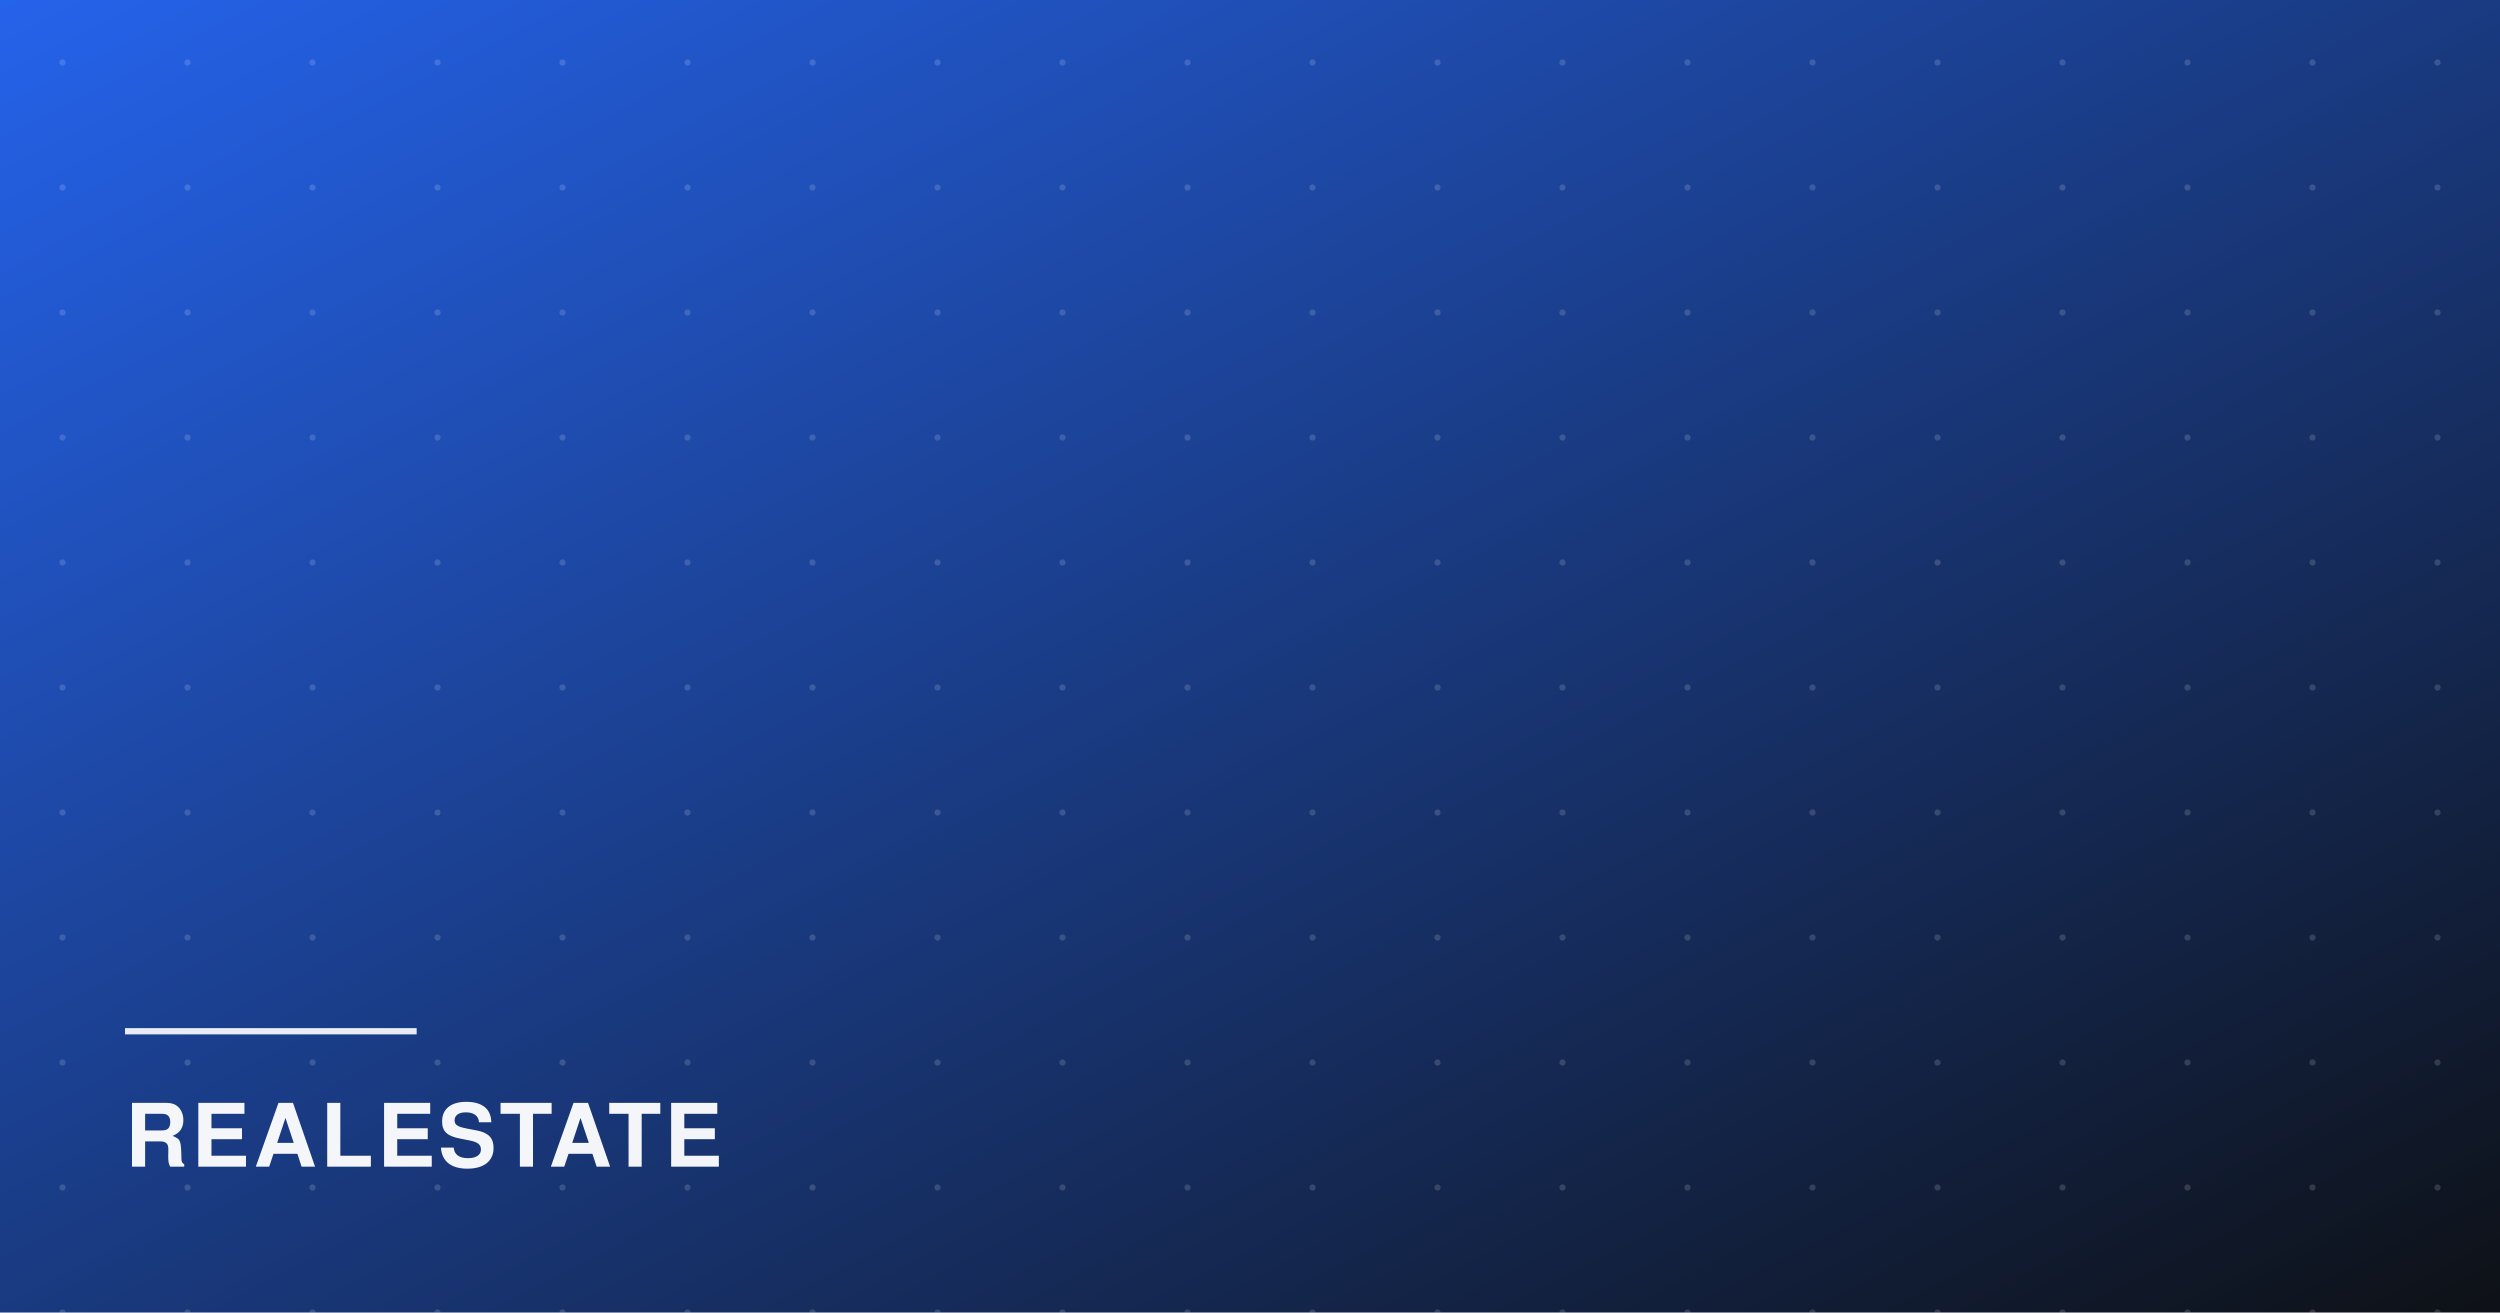
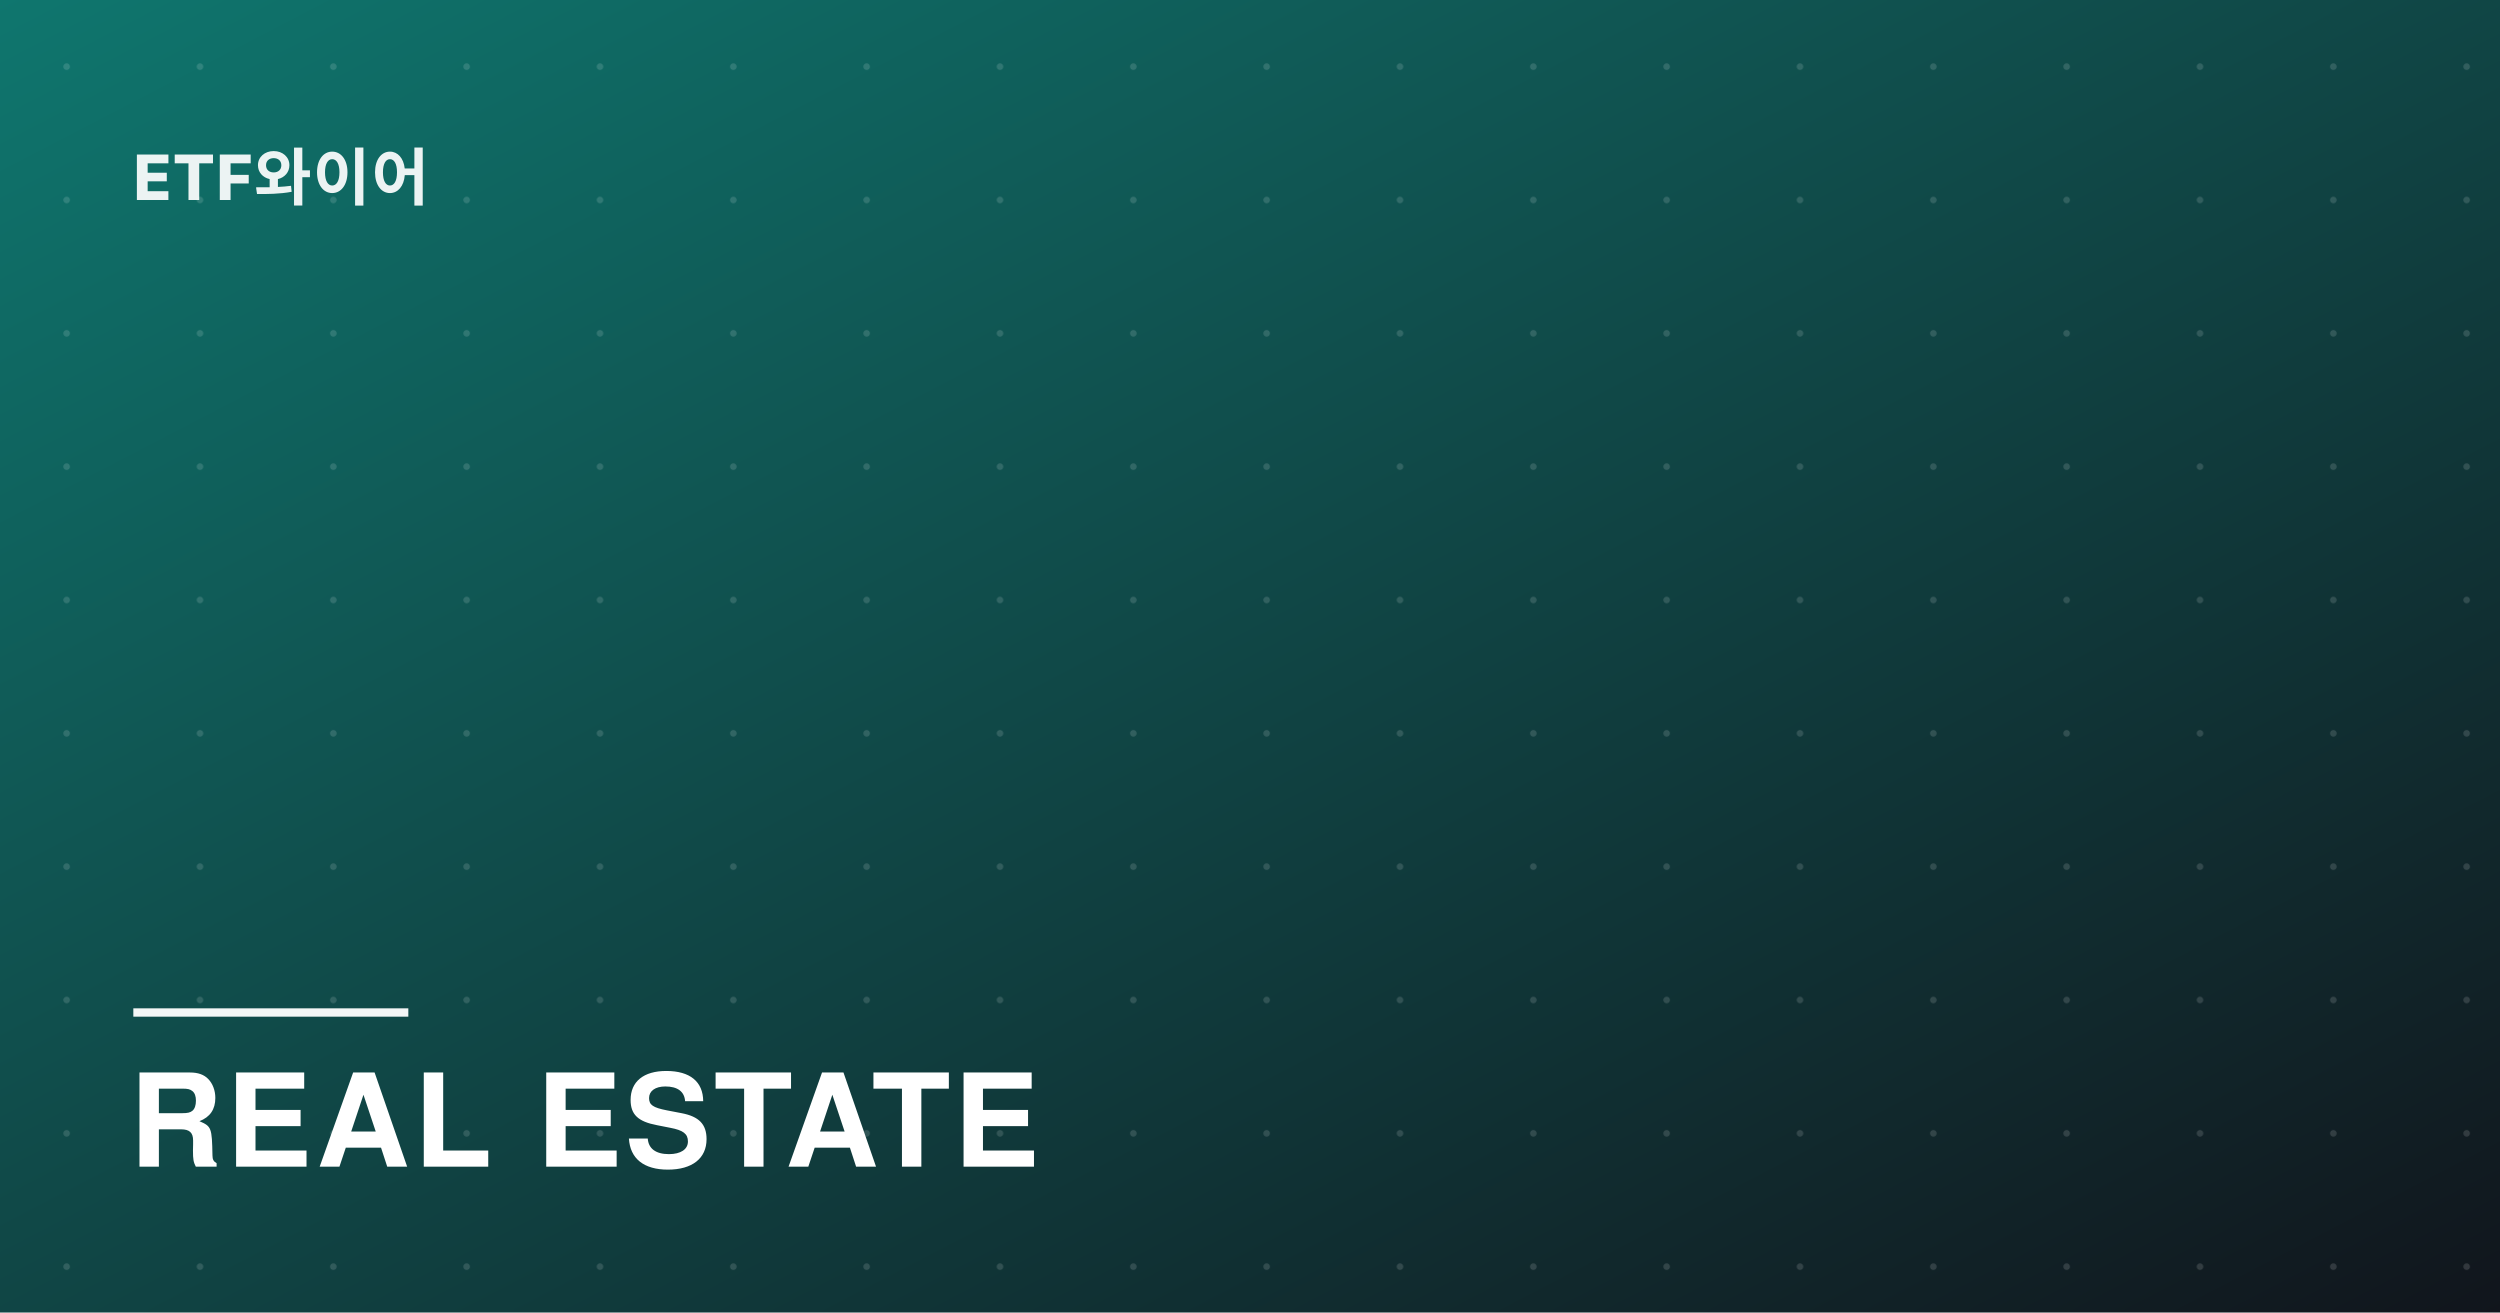
<svg xmlns="http://www.w3.org/2000/svg" viewBox="0 0 1200 630" width="1200" height="630">
  <defs>
    <linearGradient id="g" x1="0" y1="0" x2="1" y2="1">
-       <stop offset="0" stop-color="#2563eb" />
-       <stop offset="1" stop-color="#0e1116" />
+       <stop offset="0" stop-color="#0f766e" />
+       <stop offset="1" stop-color="#11151c" />
    </linearGradient>
-     <pattern id="p" width="60" height="60" patternUnits="userSpaceOnUse">
-       <circle cx="30" cy="30" r="1.5" fill="rgba(255,255,255,0.15)" />
+     <pattern id="p" width="64" height="64" patternUnits="userSpaceOnUse">
+       <circle cx="32" cy="32" r="1.6" fill="rgba(255,255,255,0.14)" />
    </pattern>
  </defs>
  <rect width="1200" height="630" fill="url(#g)" />
  <rect width="1200" height="630" fill="url(#p)" />
-   <text x="60" y="560" font-family="-apple-system,Helvetica,sans-serif" font-size="42" font-weight="700" fill="white" letter-spacing="0.04em" opacity="0.95">REALESTATE</text>
-   <line x1="60" y1="495" x2="200" y2="495" stroke="white" stroke-width="3" opacity="0.9" />
+   <text x="64" y="96" font-family="-apple-system,'Apple SD Gothic Neo','Noto Sans KR',sans-serif" font-size="30" font-weight="800" fill="rgba(255,255,255,0.92)" letter-spacing="0.02em">ETF와이어</text>
+   <line x1="64" y1="486" x2="196" y2="486" stroke="white" stroke-width="4" opacity="0.95" />
+   <text x="62" y="560" font-family="-apple-system,Helvetica,sans-serif" font-size="62" font-weight="800" fill="white" letter-spacing="0.03em">REAL ESTATE</text>
</svg>
